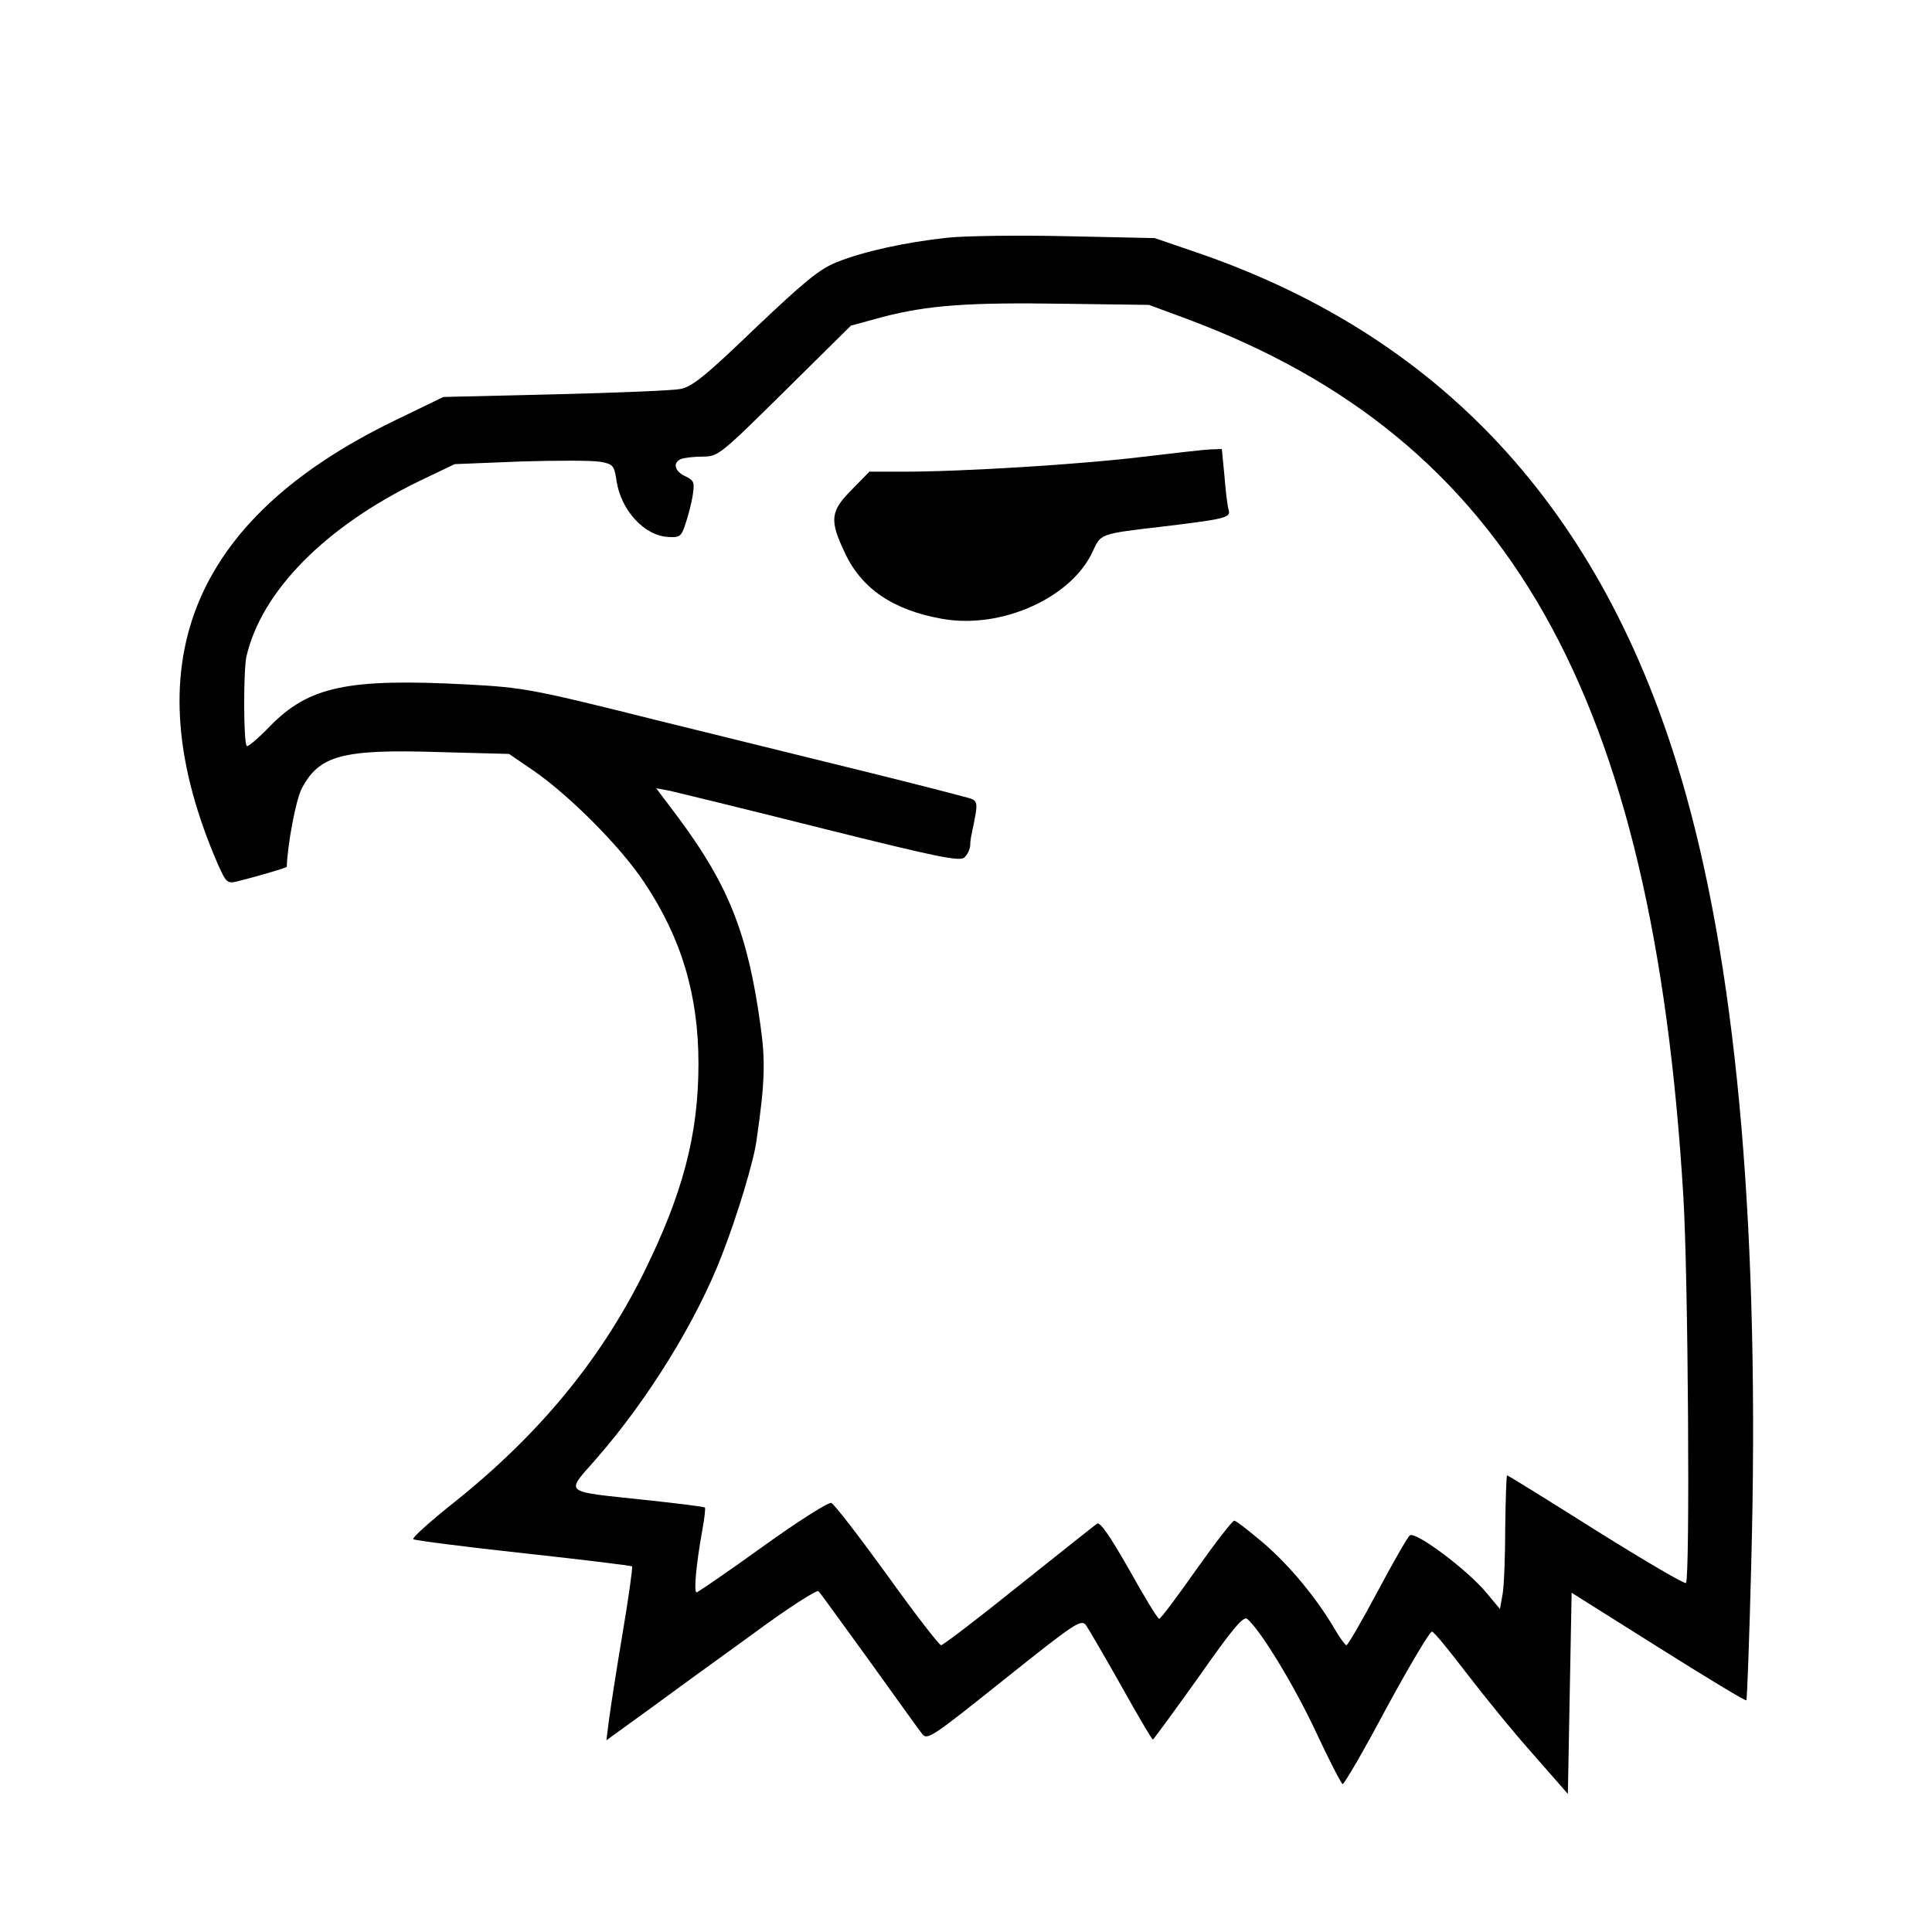
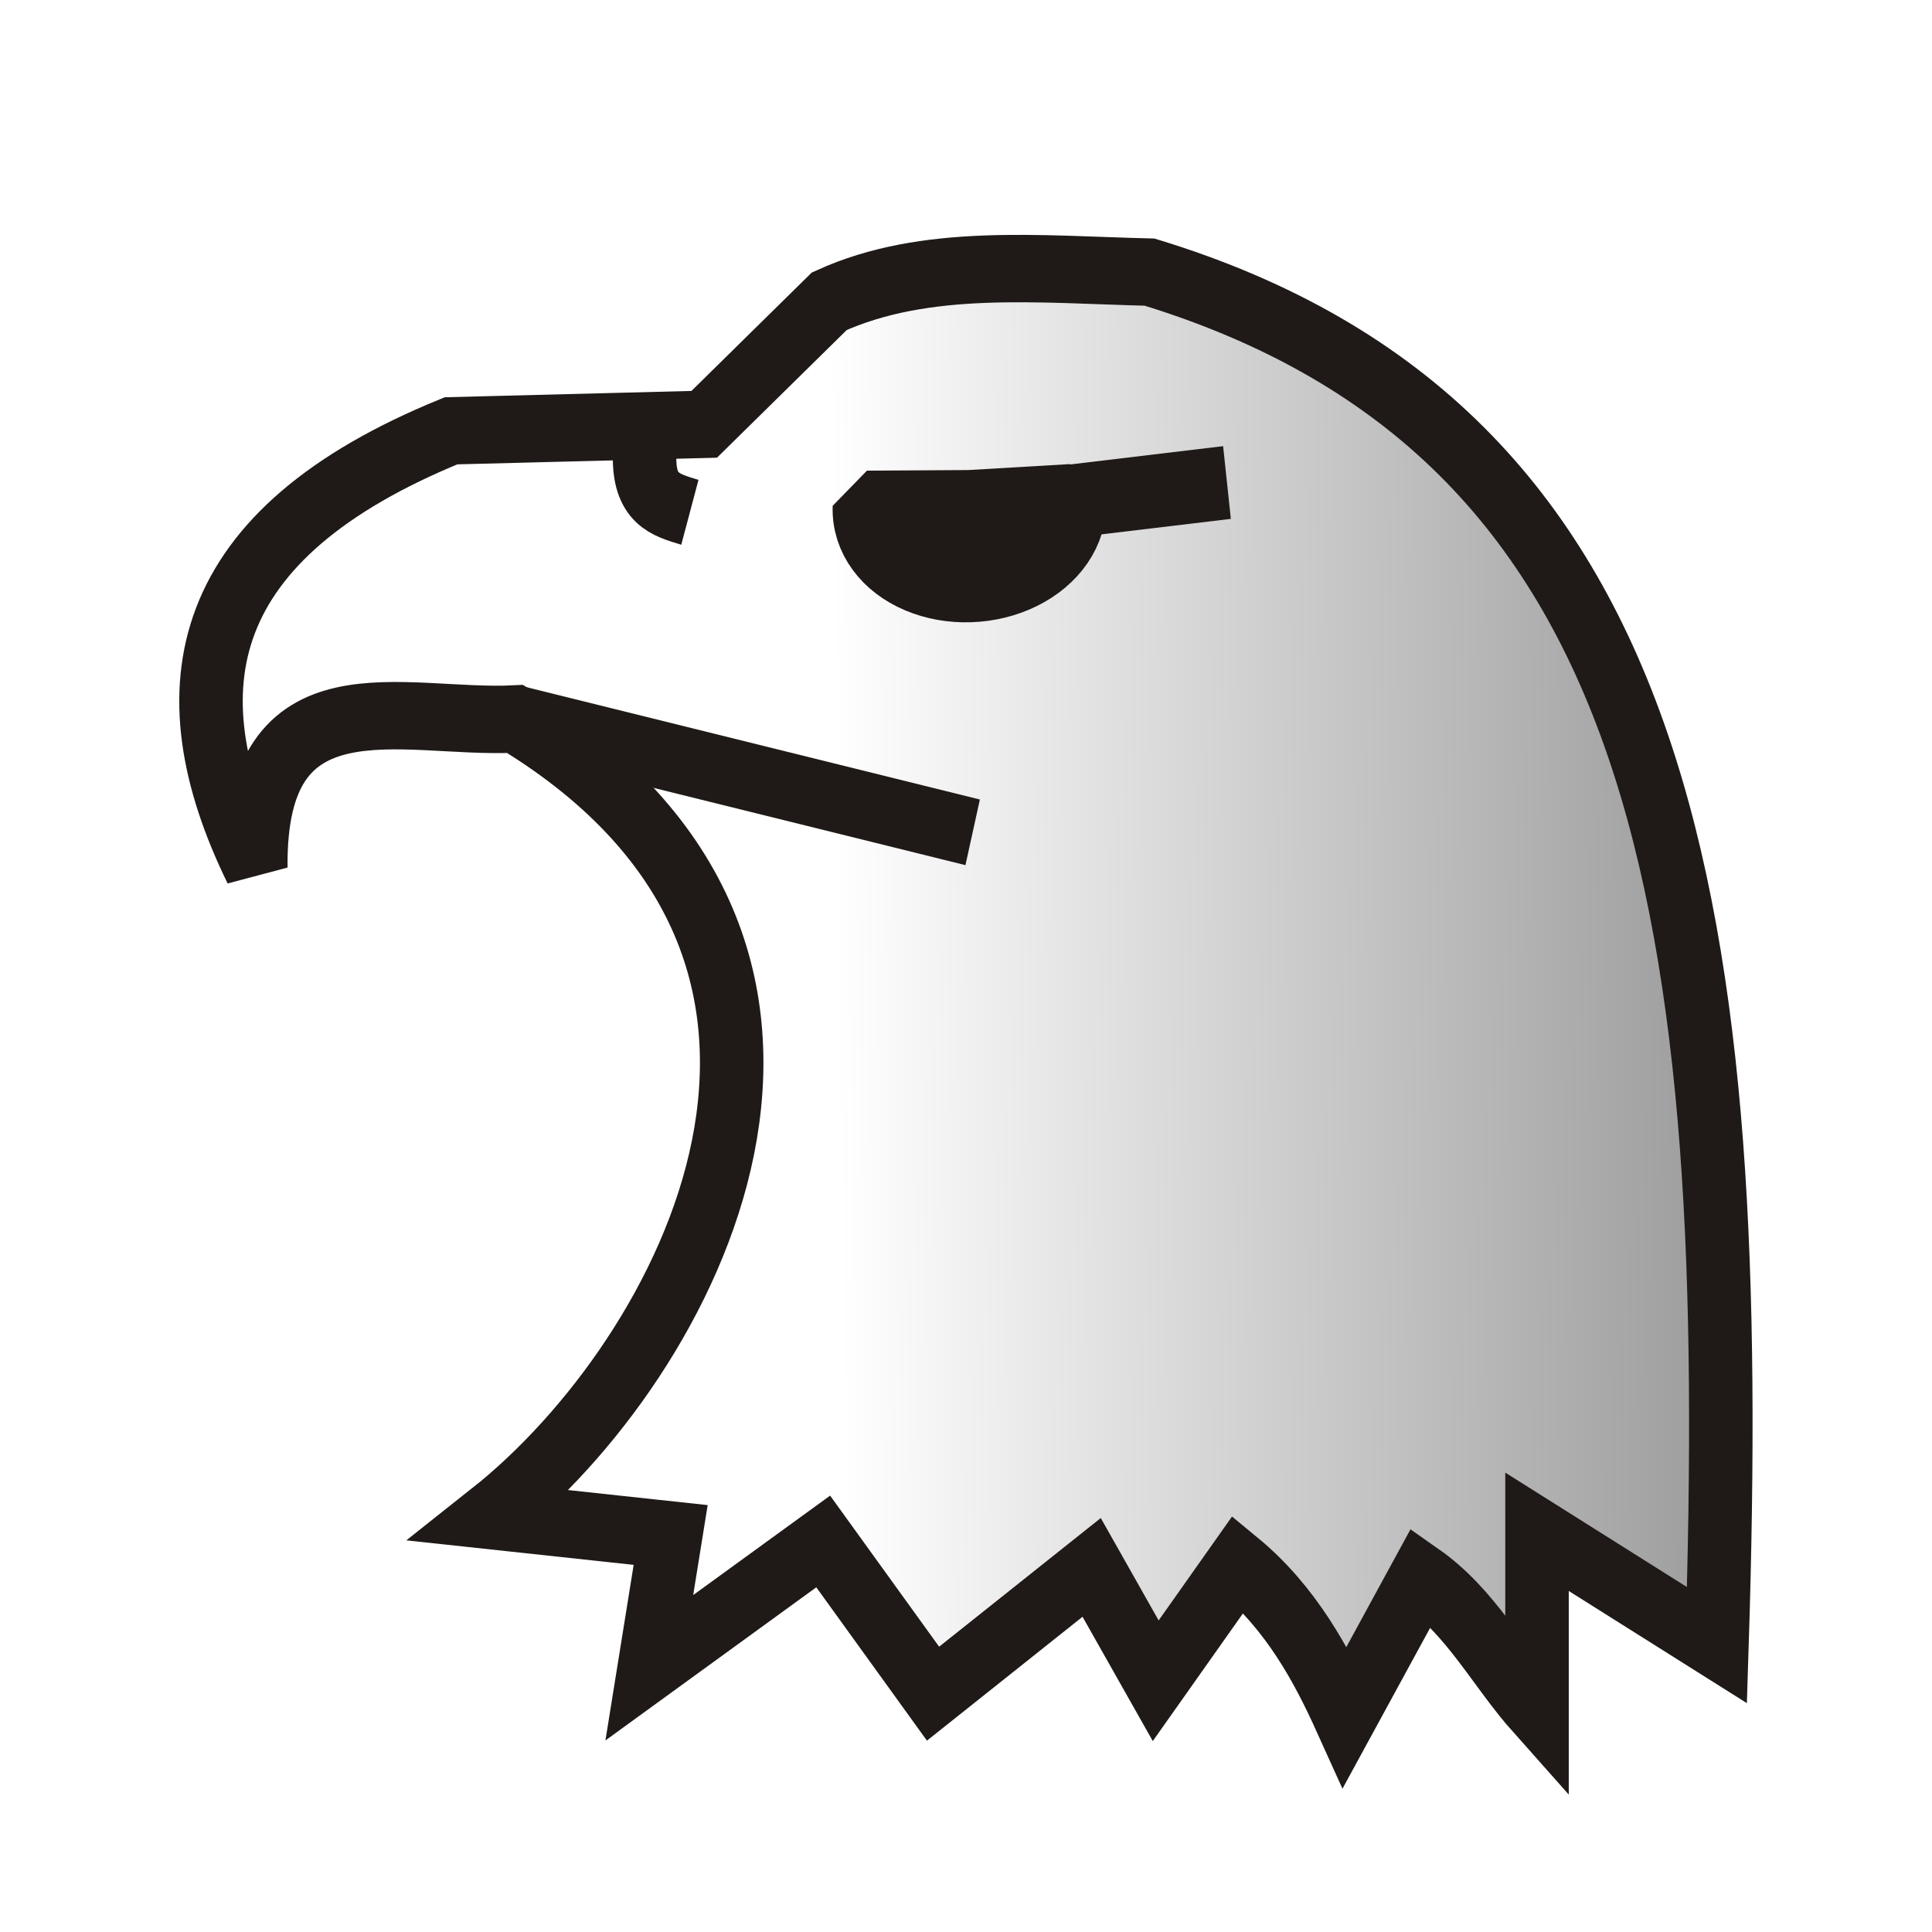
- <svg xmlns="http://www.w3.org/2000/svg" version="1.0" width="512pt" height="512pt" viewBox="0 0 512 512" preserveAspectRatio="xMidYMid meet">
-   <g transform="translate(0,512) scale(0.1,-0.1)" fill="#000000" stroke="none">
-     <path d="M2510 4490 c-110 -12 -221 -36 -293 -65 -47 -19 -86 -52 -218 -177 -131 -126 -166 -154 -197 -159 -20 -4 -170 -10 -332 -14 l-295 -7 -130 -63 c-542 -263 -696 -652 -466 -1179 20 -44 23 -48 49 -42 44 11 132 36 132 39 2 60 24 176 39 206 46 89 107 106 362 98 l188 -5 63 -43 c95 -65 233 -203 295 -297 99 -148 144 -299 144 -481 0 -189 -42 -346 -146 -556 -115 -231 -278 -428 -501 -606 -63 -50 -112 -94 -109 -98 3 -3 134 -20 291 -37 156 -17 286 -33 289 -35 2 -3 -9 -82 -25 -177 -16 -95 -32 -198 -36 -229 l-7 -55 109 79 c60 44 185 135 278 202 92 68 171 119 175 114 5 -4 64 -87 134 -183 69 -96 132 -184 140 -194 14 -19 24 -12 218 143 188 150 204 161 217 144 7 -10 49 -82 93 -160 44 -79 82 -143 84 -143 2 0 56 74 121 165 89 127 119 163 129 155 35 -29 125 -177 182 -299 35 -75 67 -137 71 -139 4 -1 57 90 117 203 61 112 115 203 120 201 6 -1 47 -52 93 -112 46 -60 124 -156 175 -213 l92 -105 5 267 5 266 229 -144 c127 -80 231 -143 234 -141 2 2 8 165 13 363 23 862 -35 1544 -173 2037 -204 733 -631 1207 -1291 1435 l-117 40 -232 5 c-128 3 -271 1 -318 -4z m635 -215 c853 -318 1236 -995 1316 -2325 13 -208 18 -1014 7 -1025 -3 -4 -110 59 -238 139 -127 80 -233 146 -236 146 -2 0 -4 -62 -5 -137 0 -76 -3 -156 -7 -178 l-7 -39 -35 42 c-50 61 -189 165 -204 153 -6 -5 -45 -73 -86 -150 -41 -77 -78 -141 -82 -141 -3 0 -17 19 -31 43 -48 82 -120 169 -189 228 -38 32 -72 59 -77 59 -5 0 -50 -58 -101 -130 -50 -71 -94 -130 -98 -130 -4 0 -40 59 -80 131 -52 91 -77 127 -85 121 -7 -5 -100 -79 -208 -165 -108 -87 -200 -157 -205 -157 -5 0 -70 84 -143 186 -74 102 -140 188 -148 191 -7 3 -89 -49 -182 -116 -93 -67 -172 -121 -175 -121 -8 0 -1 75 15 164 6 32 9 60 7 61 -2 2 -73 11 -158 20 -223 24 -212 15 -129 110 137 157 266 366 333 541 40 103 84 248 91 303 22 151 24 210 10 306 -33 239 -84 368 -215 545 l-61 81 33 -6 c18 -4 199 -48 402 -99 312 -78 371 -90 382 -78 8 7 14 21 15 30 0 9 2 24 4 32 19 92 20 88 -22 99 -21 6 -130 34 -243 62 -113 28 -365 90 -560 138 -339 85 -362 89 -510 97 -320 17 -422 -5 -526 -112 -30 -31 -57 -54 -60 -51 -9 9 -9 200 -1 237 40 173 208 344 460 466 l92 44 175 7 c97 3 192 3 212 -1 33 -6 36 -10 42 -51 12 -78 74 -145 137 -148 30 -2 35 1 46 36 7 21 16 55 19 76 5 33 3 38 -20 49 -29 13 -34 37 -10 46 9 3 34 6 57 6 40 0 46 5 217 174 l175 173 84 23 c120 31 224 39 481 35 l225 -3 100 -37z" />
-     <path d="M3025 3909 c-155 -19 -471 -39 -630 -39 l-91 0 -47 -48 c-57 -57 -59 -81 -18 -167 44 -95 128 -152 258 -175 157 -28 343 56 399 179 22 47 17 46 189 66 164 20 177 23 171 44 -3 9 -8 49 -11 89 l-7 72 -32 -1 c-17 -1 -98 -10 -181 -20z" />
+ <svg xmlns="http://www.w3.org/2000/svg" xmlns:xlink="http://www.w3.org/1999/xlink" width="177.17" height="177.17" shape-rendering="geometricPrecision" image-rendering="optimizeQuality" fill-rule="evenodd" clip-rule="evenodd" viewBox="0 0 50 50" version="1.1" id="svg12863">
+   <defs id="defs12857">
+     <linearGradient id="linearGradient13464">
+       <stop style="stop-color:#808080;stop-opacity:1;" offset="0" id="stop13460" />
+       <stop style="stop-color:#ffffff;stop-opacity:1" offset="1" id="stop13462" />
+     </linearGradient>
+     <linearGradient id="0" x1="21.405" x2="77.64" gradientUnits="userSpaceOnUse">
+       <stop stop-color="#fff" id="stop12852" />
+       <stop offset="1" stop-color="#fff" stop-opacity="0" id="stop12854" />
+     </linearGradient>
+     <linearGradient xlink:href="#linearGradient13464" id="linearGradient13468" x1="115.585" y1="51.193" x2="87.866" y2="51.539" gradientUnits="userSpaceOnUse" />
+     <clipPath clipPathUnits="userSpaceOnUse" id="clipPath5191">
+       <rect style="opacity:1;fill:#d40000;fill-opacity:1;stroke:#000000;stroke-width:0.205;stroke-linecap:square;stroke-linejoin:miter;stroke-miterlimit:4;stroke-dasharray:none;stroke-opacity:1;paint-order:normal" id="rect5193" width="35.163" height="15.671" x="7.207" y="4.029" clip-path="none" />
+     </clipPath>
+     <linearGradient id="0-2" x1="21.376" x2="77.64" gradientUnits="userSpaceOnUse">
+       <stop stop-color="#fff" id="stop4571" />
+       <stop offset="1" stop-color="#fff" stop-opacity="0" id="stop4573" />
+     </linearGradient>
+   </defs>
+   <g id="g13475" transform="matrix(1.053913,0,0,1.11878,-70.9022,-28.281)">
+     <path id="path13430" d="m 84.568,35.094 -6.217,0.15 c -6.203,2.384 -6.963,5.934 -4.794,10.112 -0.053,-4.63 3.609,-3.313 6.367,-3.446 9.56,5.47 4.256,14.806 -0.599,18.427 l 4.419,0.449 -0.524,3.071 4.27,-2.921 2.697,3.521 3.895,-2.921 1.573,2.622 2.022,-2.697 c 1.307,1.014 2.065,2.355 2.628,3.527 l 1.867,-3.227 c 1.231,0.812 1.876,2.045 2.846,3.071 v -4.12 l 4.419,2.622 C 110.009,46.436 108.312,35.261 95.504,31.573 92.794,31.513 90.013,31.229 87.639,32.247 Z" style="fill:url(#linearGradient13468);fill-opacity:1;stroke:#1f1a17;stroke-width:1.559;stroke-linecap:butt;stroke-linejoin:miter;stroke-miterlimit:4;stroke-dasharray:none;stroke-opacity:1" />
+     <path id="path13432" d="M 91.16,44.532 79.924,41.91" style="fill:none;stroke:#1f1a17;stroke-width:1.559;stroke-linecap:butt;stroke-linejoin:miter;stroke-miterlimit:4;stroke-dasharray:none;stroke-opacity:1" />
+     <path id="path13434" d="m 83.104,35.805 c -0.025,1.009 0.491,1.149 1.112,1.324" style="fill:none;stroke:#1f1a17;stroke-width:1.559;stroke-linecap:butt;stroke-linejoin:miter;stroke-miterlimit:4;stroke-dasharray:none;stroke-opacity:1" />
+     <path transform="rotate(-3.167208)" d="m 91.414,41.974 a 2.516,1.827 0 0 1 -1.308,1.603 2.516,1.827 0 0 1 -2.564,-0.064 2.516,1.827 0 0 1 -1.154,-1.664 l 2.51,0.125 z" id="path13436" style="opacity:1;fill:#1f1a17;fill-opacity:1;stroke:#1f1a17;stroke-width:1.693;stroke-linecap:square;stroke-linejoin:bevel;stroke-miterlimit:4;stroke-dasharray:none;stroke-opacity:1;paint-order:normal" />
+     <path id="path13438" d="m 93.644,36.864 3.761,-0.424" style="fill:#1f1a17;fill-opacity:1;stroke:#1f1a17;stroke-width:1.693;stroke-linecap:butt;stroke-linejoin:miter;stroke-miterlimit:4;stroke-dasharray:none;stroke-opacity:1" />
  </g>
</svg>
